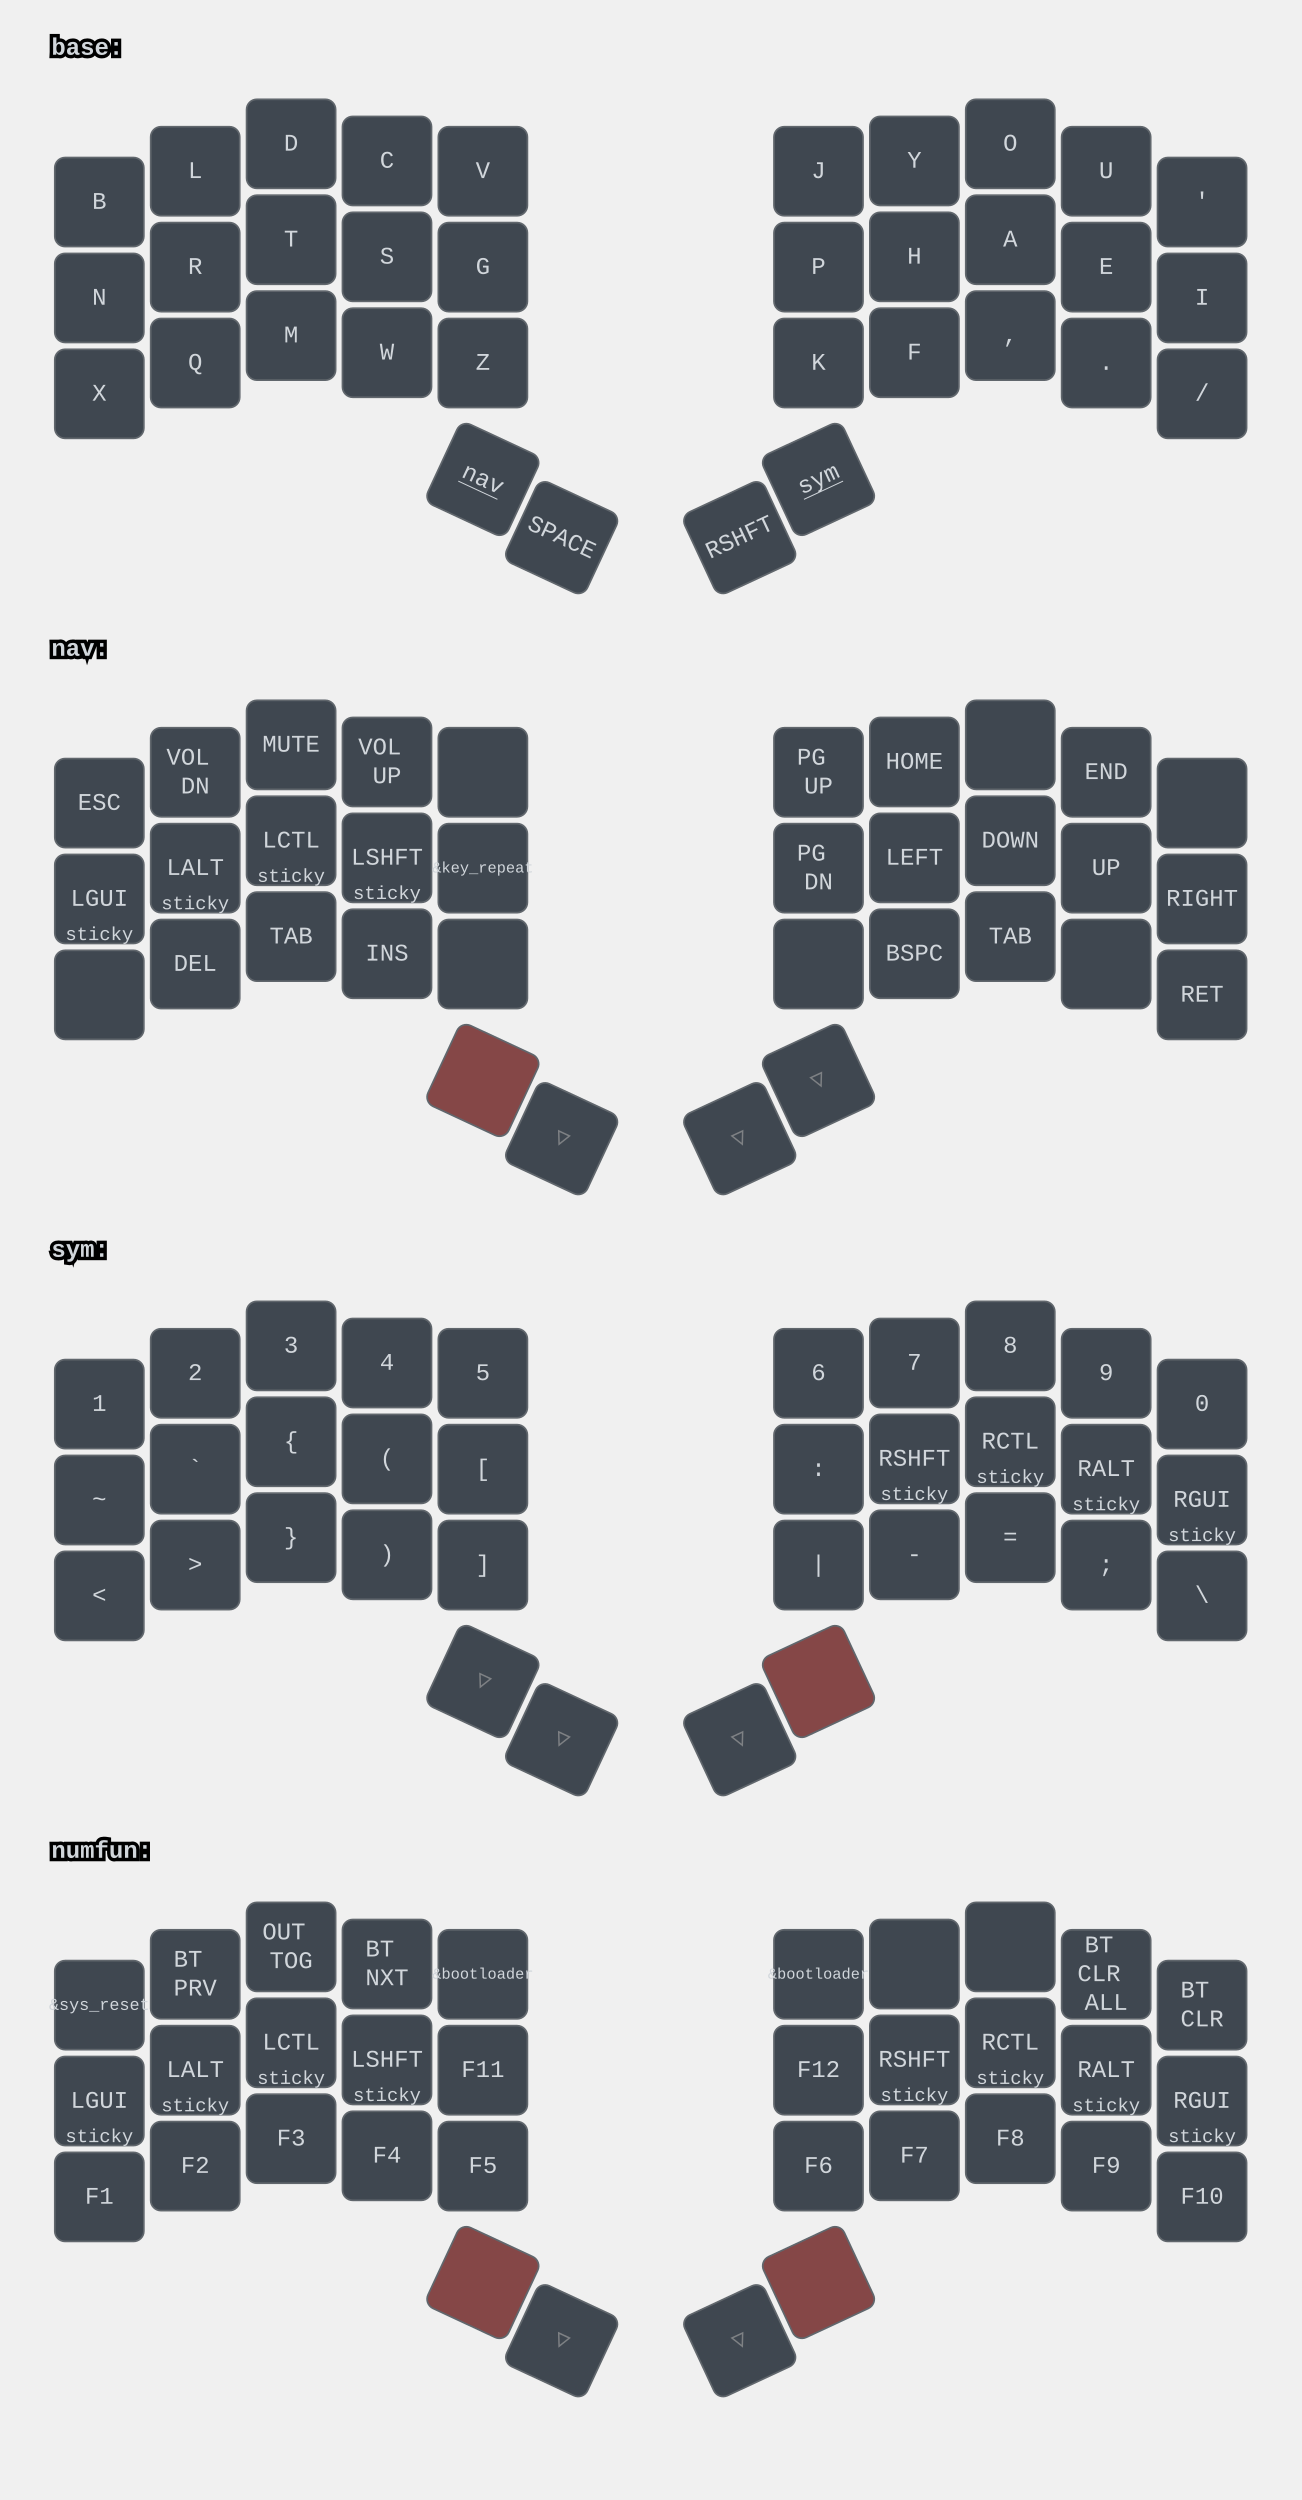
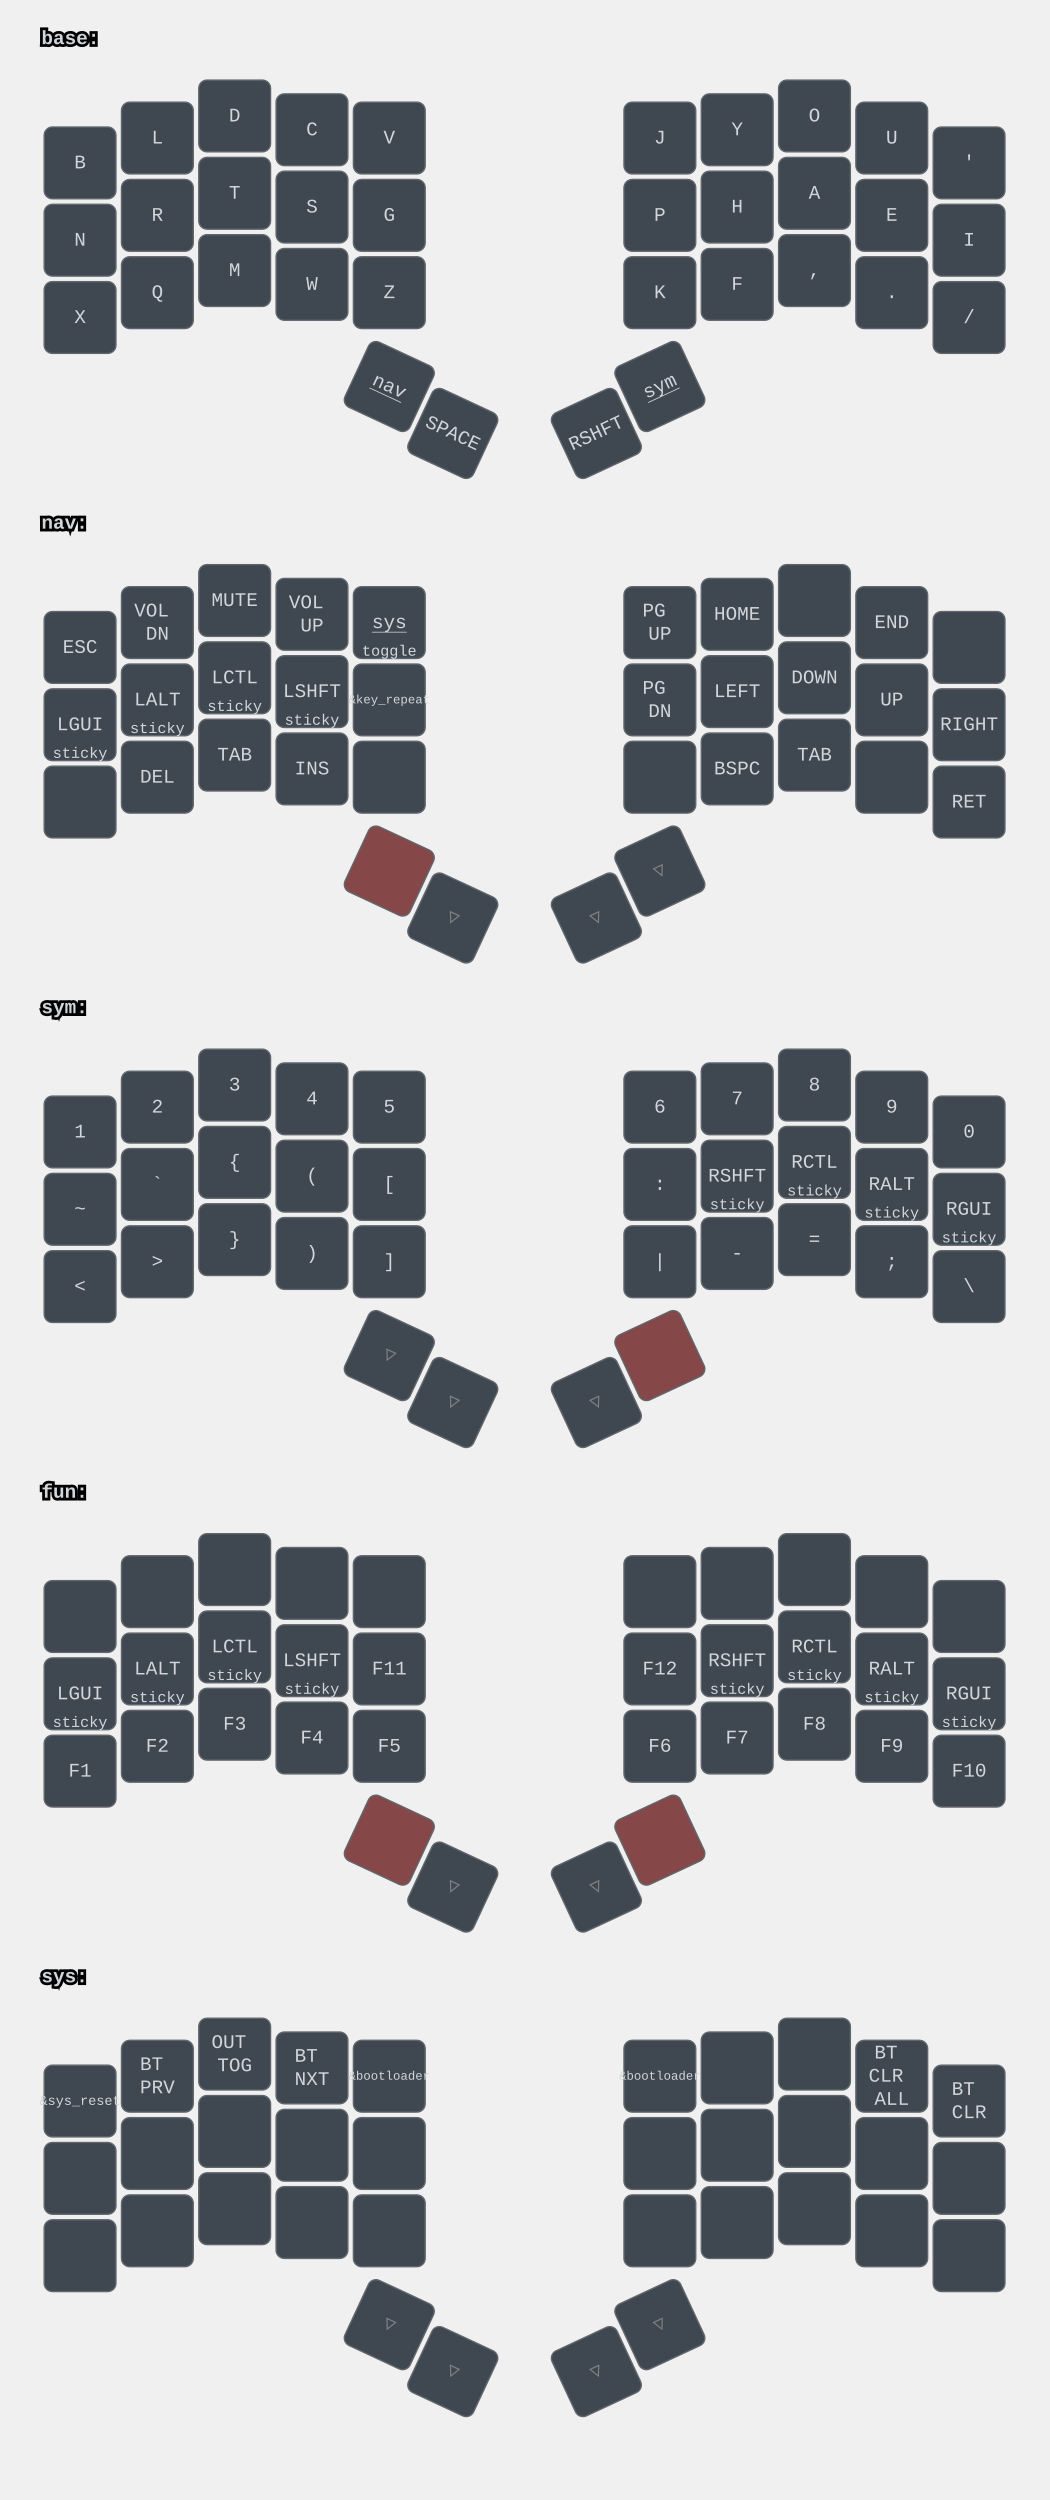
- <svg xmlns="http://www.w3.org/2000/svg" width="760" height="1460" viewBox="0 0 760 1460" class="keymap">
+ <svg xmlns="http://www.w3.org/2000/svg" width="760" height="1811" viewBox="0 0 760 1811" class="keymap">
  <style>/* inherit to force styles through use tags */
svg path {
    fill: inherit;
}

/* font and background color specifications */
svg.keymap {
    font-family: SFMono-Regular,Consolas,Liberation Mono,Menlo,monospace;
    font-size: 14px;
    font-kerning: normal;
    text-rendering: optimizeLegibility;
    fill: #24292e;
}

/* default key styling */
rect.key {
    fill: #f6f8fa;
}

rect.key, rect.combo {
    stroke: #c9cccf;
    stroke-width: 1;
}

/* default key side styling, only used is draw_key_sides is set */
rect.side {
    filter: brightness(90%);
}

/* color accent for combo boxes */
rect.combo, rect.combo-separate {
    fill: #cdf;
}

/* color accent for held keys */
rect.held, rect.combo.held {
    fill: #fdd;
}

/* color accent for ghost (optional) keys */
rect.ghost, rect.combo.ghost {
    stroke-dasharray: 4, 4;
    stroke-width: 2;
}

text {
    text-anchor: middle;
    dominant-baseline: middle;
}

/* styling for layer labels */
text.label {
    font-weight: bold;
    text-anchor: start;
    stroke: white;
    stroke-width: 4;
    paint-order: stroke;
}

/* styling for optional footer */
text.footer {
    text-anchor: end;
    dominant-baseline: auto;
    stroke: white;
    stroke-width: 4;
    paint-order: stroke;
}

/* styling for combo tap, and key non-tap label text */
text.combo, text.hold, text.shifted, text.left, text.right, text.tl, text.tr, text.bl, text.br {
    font-size: 11px;
}

text.hold, text.bl, text.br {
    text-anchor: middle;
    dominant-baseline: auto;
}

text.shifted, text.tl, text.tr {
    text-anchor: middle;
    dominant-baseline: hanging;
}

text.left, text.tl, text.bl {
    text-anchor: start;
}

text.right, text.tr, text.br {
    text-anchor: end;
}

text.layer-activator {
    text-decoration: underline;
}

/* styling for hold/shifted label text in combo box */
text.combo.hold, text.combo.shifted, text.combo.left, text.combo.right {
    font-size: 8px;
}

/* lighter symbol for transparent keys */
text.trans {
    fill: #7b7e81;
}

/* styling for combo dendrons */
path.combo {
    stroke-width: 1;
    stroke: gray;
    fill: none;
}

/* Start Tabler Icons Cleanup */
/* cannot use height/width with glyphs */
.icon-tabler &gt; path {
    fill: inherit;
    stroke: inherit;
    stroke-width: 2;
}
/* hide tabler's default box */
.icon-tabler &gt; path[stroke="none"][fill="none"] {
    visibility: hidden;
}
/* End Tabler Icons Cleanup */

svg.keymap { fill: #d1d6db; }
rect.key { fill: #3f4750; }
rect.key, rect.combo { stroke: #60666c; }
rect.combo, rect.combo-separate { fill: #1f3d7a; }
rect.held, rect.combo.held { fill: #854747; }
text.label, text.footer { stroke: black; }
text.trans { fill: #7e8184; }
path.combo { stroke: #7f7f7f; }
</style>
  <g transform="translate(30, 0)" class="layer-base">
    <text x="0" y="28" class="label" id="base">base:</text>
    <g transform="translate(0, 56)">
      <g transform="translate(28, 62)" class="key keypos-0">
        <rect rx="6" ry="6" x="-26" y="-26" width="52" height="52" class="key" />
        <text x="0" y="0" class="key tap">B</text>
      </g>
      <g transform="translate(84, 44)" class="key keypos-1">
        <rect rx="6" ry="6" x="-26" y="-26" width="52" height="52" class="key" />
        <text x="0" y="0" class="key tap">L</text>
      </g>
      <g transform="translate(140, 28)" class="key keypos-2">
        <rect rx="6" ry="6" x="-26" y="-26" width="52" height="52" class="key" />
        <text x="0" y="0" class="key tap">D</text>
      </g>
      <g transform="translate(196, 38)" class="key keypos-3">
        <rect rx="6" ry="6" x="-26" y="-26" width="52" height="52" class="key" />
        <text x="0" y="0" class="key tap">C</text>
      </g>
      <g transform="translate(252, 44)" class="key keypos-4">
        <rect rx="6" ry="6" x="-26" y="-26" width="52" height="52" class="key" />
        <text x="0" y="0" class="key tap">V</text>
      </g>
      <g transform="translate(448, 44)" class="key keypos-5">
        <rect rx="6" ry="6" x="-26" y="-26" width="52" height="52" class="key" />
        <text x="0" y="0" class="key tap">J</text>
      </g>
      <g transform="translate(504, 38)" class="key keypos-6">
        <rect rx="6" ry="6" x="-26" y="-26" width="52" height="52" class="key" />
        <text x="0" y="0" class="key tap">Y</text>
      </g>
      <g transform="translate(560, 28)" class="key keypos-7">
        <rect rx="6" ry="6" x="-26" y="-26" width="52" height="52" class="key" />
        <text x="0" y="0" class="key tap">O</text>
      </g>
      <g transform="translate(616, 44)" class="key keypos-8">
        <rect rx="6" ry="6" x="-26" y="-26" width="52" height="52" class="key" />
        <text x="0" y="0" class="key tap">U</text>
      </g>
      <g transform="translate(672, 62)" class="key keypos-9">
        <rect rx="6" ry="6" x="-26" y="-26" width="52" height="52" class="key" />
        <text x="0" y="0" class="key tap">'</text>
      </g>
      <g transform="translate(28, 118)" class="key keypos-10">
        <rect rx="6" ry="6" x="-26" y="-26" width="52" height="52" class="key" />
        <text x="0" y="0" class="key tap">N</text>
      </g>
      <g transform="translate(84, 100)" class="key keypos-11">
        <rect rx="6" ry="6" x="-26" y="-26" width="52" height="52" class="key" />
        <text x="0" y="0" class="key tap">R</text>
      </g>
      <g transform="translate(140, 84)" class="key keypos-12">
        <rect rx="6" ry="6" x="-26" y="-26" width="52" height="52" class="key" />
        <text x="0" y="0" class="key tap">T</text>
      </g>
      <g transform="translate(196, 94)" class="key keypos-13">
        <rect rx="6" ry="6" x="-26" y="-26" width="52" height="52" class="key" />
        <text x="0" y="0" class="key tap">S</text>
      </g>
      <g transform="translate(252, 100)" class="key keypos-14">
        <rect rx="6" ry="6" x="-26" y="-26" width="52" height="52" class="key" />
        <text x="0" y="0" class="key tap">G</text>
      </g>
      <g transform="translate(448, 100)" class="key keypos-15">
        <rect rx="6" ry="6" x="-26" y="-26" width="52" height="52" class="key" />
        <text x="0" y="0" class="key tap">P</text>
      </g>
      <g transform="translate(504, 94)" class="key keypos-16">
        <rect rx="6" ry="6" x="-26" y="-26" width="52" height="52" class="key" />
        <text x="0" y="0" class="key tap">H</text>
      </g>
      <g transform="translate(560, 84)" class="key keypos-17">
        <rect rx="6" ry="6" x="-26" y="-26" width="52" height="52" class="key" />
        <text x="0" y="0" class="key tap">A</text>
      </g>
      <g transform="translate(616, 100)" class="key keypos-18">
        <rect rx="6" ry="6" x="-26" y="-26" width="52" height="52" class="key" />
        <text x="0" y="0" class="key tap">E</text>
      </g>
      <g transform="translate(672, 118)" class="key keypos-19">
        <rect rx="6" ry="6" x="-26" y="-26" width="52" height="52" class="key" />
        <text x="0" y="0" class="key tap">I</text>
      </g>
      <g transform="translate(28, 174)" class="key keypos-20">
        <rect rx="6" ry="6" x="-26" y="-26" width="52" height="52" class="key" />
        <text x="0" y="0" class="key tap">X</text>
      </g>
      <g transform="translate(84, 156)" class="key keypos-21">
        <rect rx="6" ry="6" x="-26" y="-26" width="52" height="52" class="key" />
        <text x="0" y="0" class="key tap">Q</text>
      </g>
      <g transform="translate(140, 140)" class="key keypos-22">
        <rect rx="6" ry="6" x="-26" y="-26" width="52" height="52" class="key" />
        <text x="0" y="0" class="key tap">M</text>
      </g>
      <g transform="translate(196, 150)" class="key keypos-23">
        <rect rx="6" ry="6" x="-26" y="-26" width="52" height="52" class="key" />
        <text x="0" y="0" class="key tap">W</text>
      </g>
      <g transform="translate(252, 156)" class="key keypos-24">
        <rect rx="6" ry="6" x="-26" y="-26" width="52" height="52" class="key" />
        <text x="0" y="0" class="key tap">Z</text>
      </g>
      <g transform="translate(448, 156)" class="key keypos-25">
        <rect rx="6" ry="6" x="-26" y="-26" width="52" height="52" class="key" />
        <text x="0" y="0" class="key tap">K</text>
      </g>
      <g transform="translate(504, 150)" class="key keypos-26">
        <rect rx="6" ry="6" x="-26" y="-26" width="52" height="52" class="key" />
        <text x="0" y="0" class="key tap">F</text>
      </g>
      <g transform="translate(560, 140)" class="key keypos-27">
        <rect rx="6" ry="6" x="-26" y="-26" width="52" height="52" class="key" />
        <text x="0" y="0" class="key tap">,</text>
      </g>
      <g transform="translate(616, 156)" class="key keypos-28">
        <rect rx="6" ry="6" x="-26" y="-26" width="52" height="52" class="key" />
        <text x="0" y="0" class="key tap">.</text>
      </g>
      <g transform="translate(672, 174)" class="key keypos-29">
        <rect rx="6" ry="6" x="-26" y="-26" width="52" height="52" class="key" />
        <text x="0" y="0" class="key tap">/</text>
      </g>
      <g transform="translate(252, 224) rotate(25.0)" class="key keypos-30">
        <rect rx="6" ry="6" x="-26" y="-26" width="52" height="52" class="key" />
        <a href="#nav">
          <text x="0" y="0" class="key tap layer-activator">nav</text>
        </a>
      </g>
      <g transform="translate(298, 258) rotate(25.0)" class="key keypos-31">
        <rect rx="6" ry="6" x="-26" y="-26" width="52" height="52" class="key" />
        <text x="0" y="0" class="key tap">SPACE</text>
      </g>
      <g transform="translate(402, 258) rotate(-25.0)" class="key keypos-32">
        <rect rx="6" ry="6" x="-26" y="-26" width="52" height="52" class="key" />
        <text x="0" y="0" class="key tap">RSHFT</text>
      </g>
      <g transform="translate(448, 224) rotate(-25.0)" class="key keypos-33">
        <rect rx="6" ry="6" x="-26" y="-26" width="52" height="52" class="key" />
        <a href="#sym">
          <text x="0" y="0" class="key tap layer-activator">sym</text>
        </a>
      </g>
    </g>
  </g>
  <g transform="translate(30, 351)" class="layer-nav">
    <text x="0" y="28" class="label" id="nav">nav:</text>
    <g transform="translate(0, 56)">
      <g transform="translate(28, 62)" class="key keypos-0">
        <rect rx="6" ry="6" x="-26" y="-26" width="52" height="52" class="key" />
        <text x="0" y="0" class="key tap">ESC</text>
      </g>
      <g transform="translate(84, 44)" class="key keypos-1">
        <rect rx="6" ry="6" x="-26" y="-26" width="52" height="52" class="key" />
        <text x="0" y="0" class="key tap">
          <tspan x="0" dy="-0.6em">VOL</tspan>
          <tspan x="0" dy="1.2em">DN</tspan>
        </text>
      </g>
      <g transform="translate(140, 28)" class="key keypos-2">
        <rect rx="6" ry="6" x="-26" y="-26" width="52" height="52" class="key" />
        <text x="0" y="0" class="key tap">MUTE</text>
      </g>
      <g transform="translate(196, 38)" class="key keypos-3">
        <rect rx="6" ry="6" x="-26" y="-26" width="52" height="52" class="key" />
        <text x="0" y="0" class="key tap">
          <tspan x="0" dy="-0.6em">VOL</tspan>
          <tspan x="0" dy="1.2em">UP</tspan>
        </text>
      </g>
      <g transform="translate(252, 44)" class="key keypos-4">
        <rect rx="6" ry="6" x="-26" y="-26" width="52" height="52" class="key" />
+         <a href="#sys">
+           <text x="0" y="0" class="key tap layer-activator">sys</text>
+         </a>
+         <text x="0" y="24" class="key hold">toggle</text>
      </g>
      <g transform="translate(448, 44)" class="key keypos-5">
        <rect rx="6" ry="6" x="-26" y="-26" width="52" height="52" class="key" />
        <text x="0" y="0" class="key tap">
          <tspan x="0" dy="-0.6em">PG</tspan>
          <tspan x="0" dy="1.2em">UP</tspan>
        </text>
      </g>
      <g transform="translate(504, 38)" class="key keypos-6">
        <rect rx="6" ry="6" x="-26" y="-26" width="52" height="52" class="key" />
        <text x="0" y="0" class="key tap">HOME</text>
      </g>
      <g transform="translate(560, 28)" class="key keypos-7">
        <rect rx="6" ry="6" x="-26" y="-26" width="52" height="52" class="key" />
      </g>
      <g transform="translate(616, 44)" class="key keypos-8">
        <rect rx="6" ry="6" x="-26" y="-26" width="52" height="52" class="key" />
        <text x="0" y="0" class="key tap">END</text>
      </g>
      <g transform="translate(672, 62)" class="key keypos-9">
        <rect rx="6" ry="6" x="-26" y="-26" width="52" height="52" class="key" />
      </g>
      <g transform="translate(28, 118)" class="key keypos-10">
        <rect rx="6" ry="6" x="-26" y="-26" width="52" height="52" class="key" />
        <text x="0" y="0" class="key tap">LGUI</text>
        <text x="0" y="24" class="key hold">sticky</text>
      </g>
      <g transform="translate(84, 100)" class="key keypos-11">
        <rect rx="6" ry="6" x="-26" y="-26" width="52" height="52" class="key" />
        <text x="0" y="0" class="key tap">LALT</text>
        <text x="0" y="24" class="key hold">sticky</text>
      </g>
      <g transform="translate(140, 84)" class="key keypos-12">
        <rect rx="6" ry="6" x="-26" y="-26" width="52" height="52" class="key" />
        <text x="0" y="0" class="key tap">LCTL</text>
        <text x="0" y="24" class="key hold">sticky</text>
      </g>
      <g transform="translate(196, 94)" class="key keypos-13">
        <rect rx="6" ry="6" x="-26" y="-26" width="52" height="52" class="key" />
        <text x="0" y="0" class="key tap">LSHFT</text>
        <text x="0" y="24" class="key hold">sticky</text>
      </g>
      <g transform="translate(252, 100)" class="key keypos-14">
        <rect rx="6" ry="6" x="-26" y="-26" width="52" height="52" class="key" />
        <text x="0" y="0" class="key tap">
          <tspan style="font-size: 64%">&amp;key_repeat</tspan>
        </text>
      </g>
      <g transform="translate(448, 100)" class="key keypos-15">
        <rect rx="6" ry="6" x="-26" y="-26" width="52" height="52" class="key" />
        <text x="0" y="0" class="key tap">
          <tspan x="0" dy="-0.6em">PG</tspan>
          <tspan x="0" dy="1.2em">DN</tspan>
        </text>
      </g>
      <g transform="translate(504, 94)" class="key keypos-16">
        <rect rx="6" ry="6" x="-26" y="-26" width="52" height="52" class="key" />
        <text x="0" y="0" class="key tap">LEFT</text>
      </g>
      <g transform="translate(560, 84)" class="key keypos-17">
        <rect rx="6" ry="6" x="-26" y="-26" width="52" height="52" class="key" />
        <text x="0" y="0" class="key tap">DOWN</text>
      </g>
      <g transform="translate(616, 100)" class="key keypos-18">
        <rect rx="6" ry="6" x="-26" y="-26" width="52" height="52" class="key" />
        <text x="0" y="0" class="key tap">UP</text>
      </g>
      <g transform="translate(672, 118)" class="key keypos-19">
        <rect rx="6" ry="6" x="-26" y="-26" width="52" height="52" class="key" />
        <text x="0" y="0" class="key tap">RIGHT</text>
      </g>
      <g transform="translate(28, 174)" class="key keypos-20">
        <rect rx="6" ry="6" x="-26" y="-26" width="52" height="52" class="key" />
      </g>
      <g transform="translate(84, 156)" class="key keypos-21">
        <rect rx="6" ry="6" x="-26" y="-26" width="52" height="52" class="key" />
        <text x="0" y="0" class="key tap">DEL</text>
      </g>
      <g transform="translate(140, 140)" class="key keypos-22">
        <rect rx="6" ry="6" x="-26" y="-26" width="52" height="52" class="key" />
        <text x="0" y="0" class="key tap">TAB</text>
      </g>
      <g transform="translate(196, 150)" class="key keypos-23">
        <rect rx="6" ry="6" x="-26" y="-26" width="52" height="52" class="key" />
        <text x="0" y="0" class="key tap">INS</text>
      </g>
      <g transform="translate(252, 156)" class="key keypos-24">
        <rect rx="6" ry="6" x="-26" y="-26" width="52" height="52" class="key" />
      </g>
      <g transform="translate(448, 156)" class="key keypos-25">
        <rect rx="6" ry="6" x="-26" y="-26" width="52" height="52" class="key" />
      </g>
      <g transform="translate(504, 150)" class="key keypos-26">
        <rect rx="6" ry="6" x="-26" y="-26" width="52" height="52" class="key" />
        <text x="0" y="0" class="key tap">BSPC</text>
      </g>
      <g transform="translate(560, 140)" class="key keypos-27">
        <rect rx="6" ry="6" x="-26" y="-26" width="52" height="52" class="key" />
        <text x="0" y="0" class="key tap">TAB</text>
      </g>
      <g transform="translate(616, 156)" class="key keypos-28">
        <rect rx="6" ry="6" x="-26" y="-26" width="52" height="52" class="key" />
      </g>
      <g transform="translate(672, 174)" class="key keypos-29">
        <rect rx="6" ry="6" x="-26" y="-26" width="52" height="52" class="key" />
        <text x="0" y="0" class="key tap">RET</text>
      </g>
      <g transform="translate(252, 224) rotate(25.0)" class="key held keypos-30">
        <rect rx="6" ry="6" x="-26" y="-26" width="52" height="52" class="key held" />
      </g>
      <g transform="translate(298, 258) rotate(25.0)" class="key trans keypos-31">
        <rect rx="6" ry="6" x="-26" y="-26" width="52" height="52" class="key trans" />
        <text x="0" y="0" class="key trans tap">▽</text>
      </g>
      <g transform="translate(402, 258) rotate(-25.0)" class="key trans keypos-32">
        <rect rx="6" ry="6" x="-26" y="-26" width="52" height="52" class="key trans" />
        <text x="0" y="0" class="key trans tap">▽</text>
      </g>
      <g transform="translate(448, 224) rotate(-25.0)" class="key trans keypos-33">
        <rect rx="6" ry="6" x="-26" y="-26" width="52" height="52" class="key trans" />
        <text x="0" y="0" class="key trans tap">▽</text>
      </g>
    </g>
  </g>
  <g transform="translate(30, 702)" class="layer-sym">
    <text x="0" y="28" class="label" id="sym">sym:</text>
    <g transform="translate(0, 56)">
      <g transform="translate(28, 62)" class="key keypos-0">
        <rect rx="6" ry="6" x="-26" y="-26" width="52" height="52" class="key" />
        <text x="0" y="0" class="key tap">1</text>
      </g>
      <g transform="translate(84, 44)" class="key keypos-1">
        <rect rx="6" ry="6" x="-26" y="-26" width="52" height="52" class="key" />
        <text x="0" y="0" class="key tap">2</text>
      </g>
      <g transform="translate(140, 28)" class="key keypos-2">
        <rect rx="6" ry="6" x="-26" y="-26" width="52" height="52" class="key" />
        <text x="0" y="0" class="key tap">3</text>
      </g>
      <g transform="translate(196, 38)" class="key keypos-3">
        <rect rx="6" ry="6" x="-26" y="-26" width="52" height="52" class="key" />
        <text x="0" y="0" class="key tap">4</text>
      </g>
      <g transform="translate(252, 44)" class="key keypos-4">
        <rect rx="6" ry="6" x="-26" y="-26" width="52" height="52" class="key" />
        <text x="0" y="0" class="key tap">5</text>
      </g>
      <g transform="translate(448, 44)" class="key keypos-5">
        <rect rx="6" ry="6" x="-26" y="-26" width="52" height="52" class="key" />
        <text x="0" y="0" class="key tap">6</text>
      </g>
      <g transform="translate(504, 38)" class="key keypos-6">
        <rect rx="6" ry="6" x="-26" y="-26" width="52" height="52" class="key" />
        <text x="0" y="0" class="key tap">7</text>
      </g>
      <g transform="translate(560, 28)" class="key keypos-7">
        <rect rx="6" ry="6" x="-26" y="-26" width="52" height="52" class="key" />
        <text x="0" y="0" class="key tap">8</text>
      </g>
      <g transform="translate(616, 44)" class="key keypos-8">
        <rect rx="6" ry="6" x="-26" y="-26" width="52" height="52" class="key" />
        <text x="0" y="0" class="key tap">9</text>
      </g>
      <g transform="translate(672, 62)" class="key keypos-9">
        <rect rx="6" ry="6" x="-26" y="-26" width="52" height="52" class="key" />
        <text x="0" y="0" class="key tap">0</text>
      </g>
      <g transform="translate(28, 118)" class="key keypos-10">
        <rect rx="6" ry="6" x="-26" y="-26" width="52" height="52" class="key" />
        <text x="0" y="0" class="key tap">~</text>
      </g>
      <g transform="translate(84, 100)" class="key keypos-11">
        <rect rx="6" ry="6" x="-26" y="-26" width="52" height="52" class="key" />
        <text x="0" y="0" class="key tap">`</text>
      </g>
      <g transform="translate(140, 84)" class="key keypos-12">
        <rect rx="6" ry="6" x="-26" y="-26" width="52" height="52" class="key" />
        <text x="0" y="0" class="key tap">{</text>
      </g>
      <g transform="translate(196, 94)" class="key keypos-13">
        <rect rx="6" ry="6" x="-26" y="-26" width="52" height="52" class="key" />
        <text x="0" y="0" class="key tap">(</text>
      </g>
      <g transform="translate(252, 100)" class="key keypos-14">
        <rect rx="6" ry="6" x="-26" y="-26" width="52" height="52" class="key" />
        <text x="0" y="0" class="key tap">[</text>
      </g>
      <g transform="translate(448, 100)" class="key keypos-15">
        <rect rx="6" ry="6" x="-26" y="-26" width="52" height="52" class="key" />
        <text x="0" y="0" class="key tap">:</text>
      </g>
      <g transform="translate(504, 94)" class="key keypos-16">
        <rect rx="6" ry="6" x="-26" y="-26" width="52" height="52" class="key" />
        <text x="0" y="0" class="key tap">RSHFT</text>
        <text x="0" y="24" class="key hold">sticky</text>
      </g>
      <g transform="translate(560, 84)" class="key keypos-17">
        <rect rx="6" ry="6" x="-26" y="-26" width="52" height="52" class="key" />
        <text x="0" y="0" class="key tap">RCTL</text>
        <text x="0" y="24" class="key hold">sticky</text>
      </g>
      <g transform="translate(616, 100)" class="key keypos-18">
        <rect rx="6" ry="6" x="-26" y="-26" width="52" height="52" class="key" />
        <text x="0" y="0" class="key tap">RALT</text>
        <text x="0" y="24" class="key hold">sticky</text>
      </g>
      <g transform="translate(672, 118)" class="key keypos-19">
        <rect rx="6" ry="6" x="-26" y="-26" width="52" height="52" class="key" />
        <text x="0" y="0" class="key tap">RGUI</text>
        <text x="0" y="24" class="key hold">sticky</text>
      </g>
      <g transform="translate(28, 174)" class="key keypos-20">
        <rect rx="6" ry="6" x="-26" y="-26" width="52" height="52" class="key" />
        <text x="0" y="0" class="key tap">&lt;</text>
      </g>
      <g transform="translate(84, 156)" class="key keypos-21">
        <rect rx="6" ry="6" x="-26" y="-26" width="52" height="52" class="key" />
        <text x="0" y="0" class="key tap">&gt;</text>
      </g>
      <g transform="translate(140, 140)" class="key keypos-22">
        <rect rx="6" ry="6" x="-26" y="-26" width="52" height="52" class="key" />
        <text x="0" y="0" class="key tap">}</text>
      </g>
      <g transform="translate(196, 150)" class="key keypos-23">
        <rect rx="6" ry="6" x="-26" y="-26" width="52" height="52" class="key" />
        <text x="0" y="0" class="key tap">)</text>
      </g>
      <g transform="translate(252, 156)" class="key keypos-24">
        <rect rx="6" ry="6" x="-26" y="-26" width="52" height="52" class="key" />
        <text x="0" y="0" class="key tap">]</text>
      </g>
      <g transform="translate(448, 156)" class="key keypos-25">
        <rect rx="6" ry="6" x="-26" y="-26" width="52" height="52" class="key" />
        <text x="0" y="0" class="key tap">|</text>
      </g>
      <g transform="translate(504, 150)" class="key keypos-26">
        <rect rx="6" ry="6" x="-26" y="-26" width="52" height="52" class="key" />
        <text x="0" y="0" class="key tap">-</text>
      </g>
      <g transform="translate(560, 140)" class="key keypos-27">
        <rect rx="6" ry="6" x="-26" y="-26" width="52" height="52" class="key" />
        <text x="0" y="0" class="key tap">=</text>
      </g>
      <g transform="translate(616, 156)" class="key keypos-28">
        <rect rx="6" ry="6" x="-26" y="-26" width="52" height="52" class="key" />
        <text x="0" y="0" class="key tap">;</text>
      </g>
      <g transform="translate(672, 174)" class="key keypos-29">
        <rect rx="6" ry="6" x="-26" y="-26" width="52" height="52" class="key" />
        <text x="0" y="0" class="key tap">\</text>
      </g>
      <g transform="translate(252, 224) rotate(25.0)" class="key trans keypos-30">
        <rect rx="6" ry="6" x="-26" y="-26" width="52" height="52" class="key trans" />
        <text x="0" y="0" class="key trans tap">▽</text>
      </g>
      <g transform="translate(298, 258) rotate(25.0)" class="key trans keypos-31">
        <rect rx="6" ry="6" x="-26" y="-26" width="52" height="52" class="key trans" />
        <text x="0" y="0" class="key trans tap">▽</text>
      </g>
      <g transform="translate(402, 258) rotate(-25.0)" class="key trans keypos-32">
        <rect rx="6" ry="6" x="-26" y="-26" width="52" height="52" class="key trans" />
        <text x="0" y="0" class="key trans tap">▽</text>
      </g>
      <g transform="translate(448, 224) rotate(-25.0)" class="key held keypos-33">
        <rect rx="6" ry="6" x="-26" y="-26" width="52" height="52" class="key held" />
      </g>
    </g>
  </g>
-   <g transform="translate(30, 1053)" class="layer-numfun">
-     <text x="0" y="28" class="label" id="numfun">numfun:</text>
+   <g transform="translate(30, 1053)" class="layer-fun">
+     <text x="0" y="28" class="label" id="fun">fun:</text>
+     <g transform="translate(0, 56)">
+       <g transform="translate(28, 62)" class="key keypos-0">
+         <rect rx="6" ry="6" x="-26" y="-26" width="52" height="52" class="key" />
+       </g>
+       <g transform="translate(84, 44)" class="key keypos-1">
+         <rect rx="6" ry="6" x="-26" y="-26" width="52" height="52" class="key" />
+       </g>
+       <g transform="translate(140, 28)" class="key keypos-2">
+         <rect rx="6" ry="6" x="-26" y="-26" width="52" height="52" class="key" />
+       </g>
+       <g transform="translate(196, 38)" class="key keypos-3">
+         <rect rx="6" ry="6" x="-26" y="-26" width="52" height="52" class="key" />
+       </g>
+       <g transform="translate(252, 44)" class="key keypos-4">
+         <rect rx="6" ry="6" x="-26" y="-26" width="52" height="52" class="key" />
+       </g>
+       <g transform="translate(448, 44)" class="key keypos-5">
+         <rect rx="6" ry="6" x="-26" y="-26" width="52" height="52" class="key" />
+       </g>
+       <g transform="translate(504, 38)" class="key keypos-6">
+         <rect rx="6" ry="6" x="-26" y="-26" width="52" height="52" class="key" />
+       </g>
+       <g transform="translate(560, 28)" class="key keypos-7">
+         <rect rx="6" ry="6" x="-26" y="-26" width="52" height="52" class="key" />
+       </g>
+       <g transform="translate(616, 44)" class="key keypos-8">
+         <rect rx="6" ry="6" x="-26" y="-26" width="52" height="52" class="key" />
+       </g>
+       <g transform="translate(672, 62)" class="key keypos-9">
+         <rect rx="6" ry="6" x="-26" y="-26" width="52" height="52" class="key" />
+       </g>
+       <g transform="translate(28, 118)" class="key keypos-10">
+         <rect rx="6" ry="6" x="-26" y="-26" width="52" height="52" class="key" />
+         <text x="0" y="0" class="key tap">LGUI</text>
+         <text x="0" y="24" class="key hold">sticky</text>
+       </g>
+       <g transform="translate(84, 100)" class="key keypos-11">
+         <rect rx="6" ry="6" x="-26" y="-26" width="52" height="52" class="key" />
+         <text x="0" y="0" class="key tap">LALT</text>
+         <text x="0" y="24" class="key hold">sticky</text>
+       </g>
+       <g transform="translate(140, 84)" class="key keypos-12">
+         <rect rx="6" ry="6" x="-26" y="-26" width="52" height="52" class="key" />
+         <text x="0" y="0" class="key tap">LCTL</text>
+         <text x="0" y="24" class="key hold">sticky</text>
+       </g>
+       <g transform="translate(196, 94)" class="key keypos-13">
+         <rect rx="6" ry="6" x="-26" y="-26" width="52" height="52" class="key" />
+         <text x="0" y="0" class="key tap">LSHFT</text>
+         <text x="0" y="24" class="key hold">sticky</text>
+       </g>
+       <g transform="translate(252, 100)" class="key keypos-14">
+         <rect rx="6" ry="6" x="-26" y="-26" width="52" height="52" class="key" />
+         <text x="0" y="0" class="key tap">F11</text>
+       </g>
+       <g transform="translate(448, 100)" class="key keypos-15">
+         <rect rx="6" ry="6" x="-26" y="-26" width="52" height="52" class="key" />
+         <text x="0" y="0" class="key tap">F12</text>
+       </g>
+       <g transform="translate(504, 94)" class="key keypos-16">
+         <rect rx="6" ry="6" x="-26" y="-26" width="52" height="52" class="key" />
+         <text x="0" y="0" class="key tap">RSHFT</text>
+         <text x="0" y="24" class="key hold">sticky</text>
+       </g>
+       <g transform="translate(560, 84)" class="key keypos-17">
+         <rect rx="6" ry="6" x="-26" y="-26" width="52" height="52" class="key" />
+         <text x="0" y="0" class="key tap">RCTL</text>
+         <text x="0" y="24" class="key hold">sticky</text>
+       </g>
+       <g transform="translate(616, 100)" class="key keypos-18">
+         <rect rx="6" ry="6" x="-26" y="-26" width="52" height="52" class="key" />
+         <text x="0" y="0" class="key tap">RALT</text>
+         <text x="0" y="24" class="key hold">sticky</text>
+       </g>
+       <g transform="translate(672, 118)" class="key keypos-19">
+         <rect rx="6" ry="6" x="-26" y="-26" width="52" height="52" class="key" />
+         <text x="0" y="0" class="key tap">RGUI</text>
+         <text x="0" y="24" class="key hold">sticky</text>
+       </g>
+       <g transform="translate(28, 174)" class="key keypos-20">
+         <rect rx="6" ry="6" x="-26" y="-26" width="52" height="52" class="key" />
+         <text x="0" y="0" class="key tap">F1</text>
+       </g>
+       <g transform="translate(84, 156)" class="key keypos-21">
+         <rect rx="6" ry="6" x="-26" y="-26" width="52" height="52" class="key" />
+         <text x="0" y="0" class="key tap">F2</text>
+       </g>
+       <g transform="translate(140, 140)" class="key keypos-22">
+         <rect rx="6" ry="6" x="-26" y="-26" width="52" height="52" class="key" />
+         <text x="0" y="0" class="key tap">F3</text>
+       </g>
+       <g transform="translate(196, 150)" class="key keypos-23">
+         <rect rx="6" ry="6" x="-26" y="-26" width="52" height="52" class="key" />
+         <text x="0" y="0" class="key tap">F4</text>
+       </g>
+       <g transform="translate(252, 156)" class="key keypos-24">
+         <rect rx="6" ry="6" x="-26" y="-26" width="52" height="52" class="key" />
+         <text x="0" y="0" class="key tap">F5</text>
+       </g>
+       <g transform="translate(448, 156)" class="key keypos-25">
+         <rect rx="6" ry="6" x="-26" y="-26" width="52" height="52" class="key" />
+         <text x="0" y="0" class="key tap">F6</text>
+       </g>
+       <g transform="translate(504, 150)" class="key keypos-26">
+         <rect rx="6" ry="6" x="-26" y="-26" width="52" height="52" class="key" />
+         <text x="0" y="0" class="key tap">F7</text>
+       </g>
+       <g transform="translate(560, 140)" class="key keypos-27">
+         <rect rx="6" ry="6" x="-26" y="-26" width="52" height="52" class="key" />
+         <text x="0" y="0" class="key tap">F8</text>
+       </g>
+       <g transform="translate(616, 156)" class="key keypos-28">
+         <rect rx="6" ry="6" x="-26" y="-26" width="52" height="52" class="key" />
+         <text x="0" y="0" class="key tap">F9</text>
+       </g>
+       <g transform="translate(672, 174)" class="key keypos-29">
+         <rect rx="6" ry="6" x="-26" y="-26" width="52" height="52" class="key" />
+         <text x="0" y="0" class="key tap">F10</text>
+       </g>
+       <g transform="translate(252, 224) rotate(25.0)" class="key held keypos-30">
+         <rect rx="6" ry="6" x="-26" y="-26" width="52" height="52" class="key held" />
+       </g>
+       <g transform="translate(298, 258) rotate(25.0)" class="key trans keypos-31">
+         <rect rx="6" ry="6" x="-26" y="-26" width="52" height="52" class="key trans" />
+         <text x="0" y="0" class="key trans tap">▽</text>
+       </g>
+       <g transform="translate(402, 258) rotate(-25.0)" class="key trans keypos-32">
+         <rect rx="6" ry="6" x="-26" y="-26" width="52" height="52" class="key trans" />
+         <text x="0" y="0" class="key trans tap">▽</text>
+       </g>
+       <g transform="translate(448, 224) rotate(-25.0)" class="key held keypos-33">
+         <rect rx="6" ry="6" x="-26" y="-26" width="52" height="52" class="key held" />
+       </g>
+     </g>
+   </g>
+   <g transform="translate(30, 1404)" class="layer-sys">
+     <text x="0" y="28" class="label" id="sys">sys:</text>
    <g transform="translate(0, 56)">
      <g transform="translate(28, 62)" class="key keypos-0">
        <rect rx="6" ry="6" x="-26" y="-26" width="52" height="52" class="key" />
        <text x="0" y="0" class="key tap">
          <tspan style="font-size: 70%">&amp;sys_reset</tspan>
        </text>
      </g>
      <g transform="translate(84, 44)" class="key keypos-1">
        <rect rx="6" ry="6" x="-26" y="-26" width="52" height="52" class="key" />
        <text x="0" y="0" class="key tap">
          <tspan x="0" dy="-0.6em">BT</tspan>
          <tspan x="0" dy="1.2em">PRV</tspan>
        </text>
      </g>
      <g transform="translate(140, 28)" class="key keypos-2">
        <rect rx="6" ry="6" x="-26" y="-26" width="52" height="52" class="key" />
        <text x="0" y="0" class="key tap">
          <tspan x="0" dy="-0.6em">OUT</tspan>
          <tspan x="0" dy="1.2em">TOG</tspan>
        </text>
      </g>
      <g transform="translate(196, 38)" class="key keypos-3">
        <rect rx="6" ry="6" x="-26" y="-26" width="52" height="52" class="key" />
        <text x="0" y="0" class="key tap">
          <tspan x="0" dy="-0.6em">BT</tspan>
          <tspan x="0" dy="1.2em">NXT</tspan>
        </text>
      </g>
      <g transform="translate(252, 44)" class="key keypos-4">
        <rect rx="6" ry="6" x="-26" y="-26" width="52" height="52" class="key" />
        <text x="0" y="0" class="key tap">
          <tspan style="font-size: 64%">&amp;bootloader</tspan>
        </text>
      </g>
      <g transform="translate(448, 44)" class="key keypos-5">
        <rect rx="6" ry="6" x="-26" y="-26" width="52" height="52" class="key" />
        <text x="0" y="0" class="key tap">
          <tspan style="font-size: 64%">&amp;bootloader</tspan>
        </text>
      </g>
      <g transform="translate(504, 38)" class="key keypos-6">
        <rect rx="6" ry="6" x="-26" y="-26" width="52" height="52" class="key" />
      </g>
      <g transform="translate(560, 28)" class="key keypos-7">
        <rect rx="6" ry="6" x="-26" y="-26" width="52" height="52" class="key" />
      </g>
      <g transform="translate(616, 44)" class="key keypos-8">
        <rect rx="6" ry="6" x="-26" y="-26" width="52" height="52" class="key" />
        <text x="0" y="0" class="key tap">
          <tspan x="0" dy="-1.2em">BT</tspan>
          <tspan x="0" dy="1.2em">CLR</tspan>
          <tspan x="0" dy="1.2em">ALL</tspan>
        </text>
      </g>
      <g transform="translate(672, 62)" class="key keypos-9">
        <rect rx="6" ry="6" x="-26" y="-26" width="52" height="52" class="key" />
        <text x="0" y="0" class="key tap">
          <tspan x="0" dy="-0.6em">BT</tspan>
          <tspan x="0" dy="1.2em">CLR</tspan>
        </text>
      </g>
      <g transform="translate(28, 118)" class="key keypos-10">
        <rect rx="6" ry="6" x="-26" y="-26" width="52" height="52" class="key" />
-         <text x="0" y="0" class="key tap">LGUI</text>
-         <text x="0" y="24" class="key hold">sticky</text>
      </g>
      <g transform="translate(84, 100)" class="key keypos-11">
        <rect rx="6" ry="6" x="-26" y="-26" width="52" height="52" class="key" />
-         <text x="0" y="0" class="key tap">LALT</text>
-         <text x="0" y="24" class="key hold">sticky</text>
      </g>
      <g transform="translate(140, 84)" class="key keypos-12">
        <rect rx="6" ry="6" x="-26" y="-26" width="52" height="52" class="key" />
-         <text x="0" y="0" class="key tap">LCTL</text>
-         <text x="0" y="24" class="key hold">sticky</text>
      </g>
      <g transform="translate(196, 94)" class="key keypos-13">
        <rect rx="6" ry="6" x="-26" y="-26" width="52" height="52" class="key" />
-         <text x="0" y="0" class="key tap">LSHFT</text>
-         <text x="0" y="24" class="key hold">sticky</text>
      </g>
      <g transform="translate(252, 100)" class="key keypos-14">
        <rect rx="6" ry="6" x="-26" y="-26" width="52" height="52" class="key" />
-         <text x="0" y="0" class="key tap">F11</text>
      </g>
      <g transform="translate(448, 100)" class="key keypos-15">
        <rect rx="6" ry="6" x="-26" y="-26" width="52" height="52" class="key" />
-         <text x="0" y="0" class="key tap">F12</text>
      </g>
      <g transform="translate(504, 94)" class="key keypos-16">
        <rect rx="6" ry="6" x="-26" y="-26" width="52" height="52" class="key" />
-         <text x="0" y="0" class="key tap">RSHFT</text>
-         <text x="0" y="24" class="key hold">sticky</text>
      </g>
      <g transform="translate(560, 84)" class="key keypos-17">
        <rect rx="6" ry="6" x="-26" y="-26" width="52" height="52" class="key" />
-         <text x="0" y="0" class="key tap">RCTL</text>
-         <text x="0" y="24" class="key hold">sticky</text>
      </g>
      <g transform="translate(616, 100)" class="key keypos-18">
        <rect rx="6" ry="6" x="-26" y="-26" width="52" height="52" class="key" />
-         <text x="0" y="0" class="key tap">RALT</text>
-         <text x="0" y="24" class="key hold">sticky</text>
      </g>
      <g transform="translate(672, 118)" class="key keypos-19">
        <rect rx="6" ry="6" x="-26" y="-26" width="52" height="52" class="key" />
-         <text x="0" y="0" class="key tap">RGUI</text>
-         <text x="0" y="24" class="key hold">sticky</text>
      </g>
      <g transform="translate(28, 174)" class="key keypos-20">
        <rect rx="6" ry="6" x="-26" y="-26" width="52" height="52" class="key" />
-         <text x="0" y="0" class="key tap">F1</text>
      </g>
      <g transform="translate(84, 156)" class="key keypos-21">
        <rect rx="6" ry="6" x="-26" y="-26" width="52" height="52" class="key" />
-         <text x="0" y="0" class="key tap">F2</text>
      </g>
      <g transform="translate(140, 140)" class="key keypos-22">
        <rect rx="6" ry="6" x="-26" y="-26" width="52" height="52" class="key" />
-         <text x="0" y="0" class="key tap">F3</text>
      </g>
      <g transform="translate(196, 150)" class="key keypos-23">
        <rect rx="6" ry="6" x="-26" y="-26" width="52" height="52" class="key" />
-         <text x="0" y="0" class="key tap">F4</text>
      </g>
      <g transform="translate(252, 156)" class="key keypos-24">
        <rect rx="6" ry="6" x="-26" y="-26" width="52" height="52" class="key" />
-         <text x="0" y="0" class="key tap">F5</text>
      </g>
      <g transform="translate(448, 156)" class="key keypos-25">
        <rect rx="6" ry="6" x="-26" y="-26" width="52" height="52" class="key" />
-         <text x="0" y="0" class="key tap">F6</text>
      </g>
      <g transform="translate(504, 150)" class="key keypos-26">
        <rect rx="6" ry="6" x="-26" y="-26" width="52" height="52" class="key" />
-         <text x="0" y="0" class="key tap">F7</text>
      </g>
      <g transform="translate(560, 140)" class="key keypos-27">
        <rect rx="6" ry="6" x="-26" y="-26" width="52" height="52" class="key" />
-         <text x="0" y="0" class="key tap">F8</text>
      </g>
      <g transform="translate(616, 156)" class="key keypos-28">
        <rect rx="6" ry="6" x="-26" y="-26" width="52" height="52" class="key" />
-         <text x="0" y="0" class="key tap">F9</text>
      </g>
      <g transform="translate(672, 174)" class="key keypos-29">
        <rect rx="6" ry="6" x="-26" y="-26" width="52" height="52" class="key" />
-         <text x="0" y="0" class="key tap">F10</text>
-       </g>
-       <g transform="translate(252, 224) rotate(25.0)" class="key held keypos-30">
-         <rect rx="6" ry="6" x="-26" y="-26" width="52" height="52" class="key held" />
+       </g>
+       <g transform="translate(252, 224) rotate(25.0)" class="key trans keypos-30">
+         <rect rx="6" ry="6" x="-26" y="-26" width="52" height="52" class="key trans" />
+         <text x="0" y="0" class="key trans tap">▽</text>
      </g>
      <g transform="translate(298, 258) rotate(25.0)" class="key trans keypos-31">
        <rect rx="6" ry="6" x="-26" y="-26" width="52" height="52" class="key trans" />
        <text x="0" y="0" class="key trans tap">▽</text>
      </g>
      <g transform="translate(402, 258) rotate(-25.0)" class="key trans keypos-32">
        <rect rx="6" ry="6" x="-26" y="-26" width="52" height="52" class="key trans" />
        <text x="0" y="0" class="key trans tap">▽</text>
      </g>
-       <g transform="translate(448, 224) rotate(-25.0)" class="key held keypos-33">
-         <rect rx="6" ry="6" x="-26" y="-26" width="52" height="52" class="key held" />
+       <g transform="translate(448, 224) rotate(-25.0)" class="key trans keypos-33">
+         <rect rx="6" ry="6" x="-26" y="-26" width="52" height="52" class="key trans" />
+         <text x="0" y="0" class="key trans tap">▽</text>
      </g>
    </g>
  </g>
</svg>
